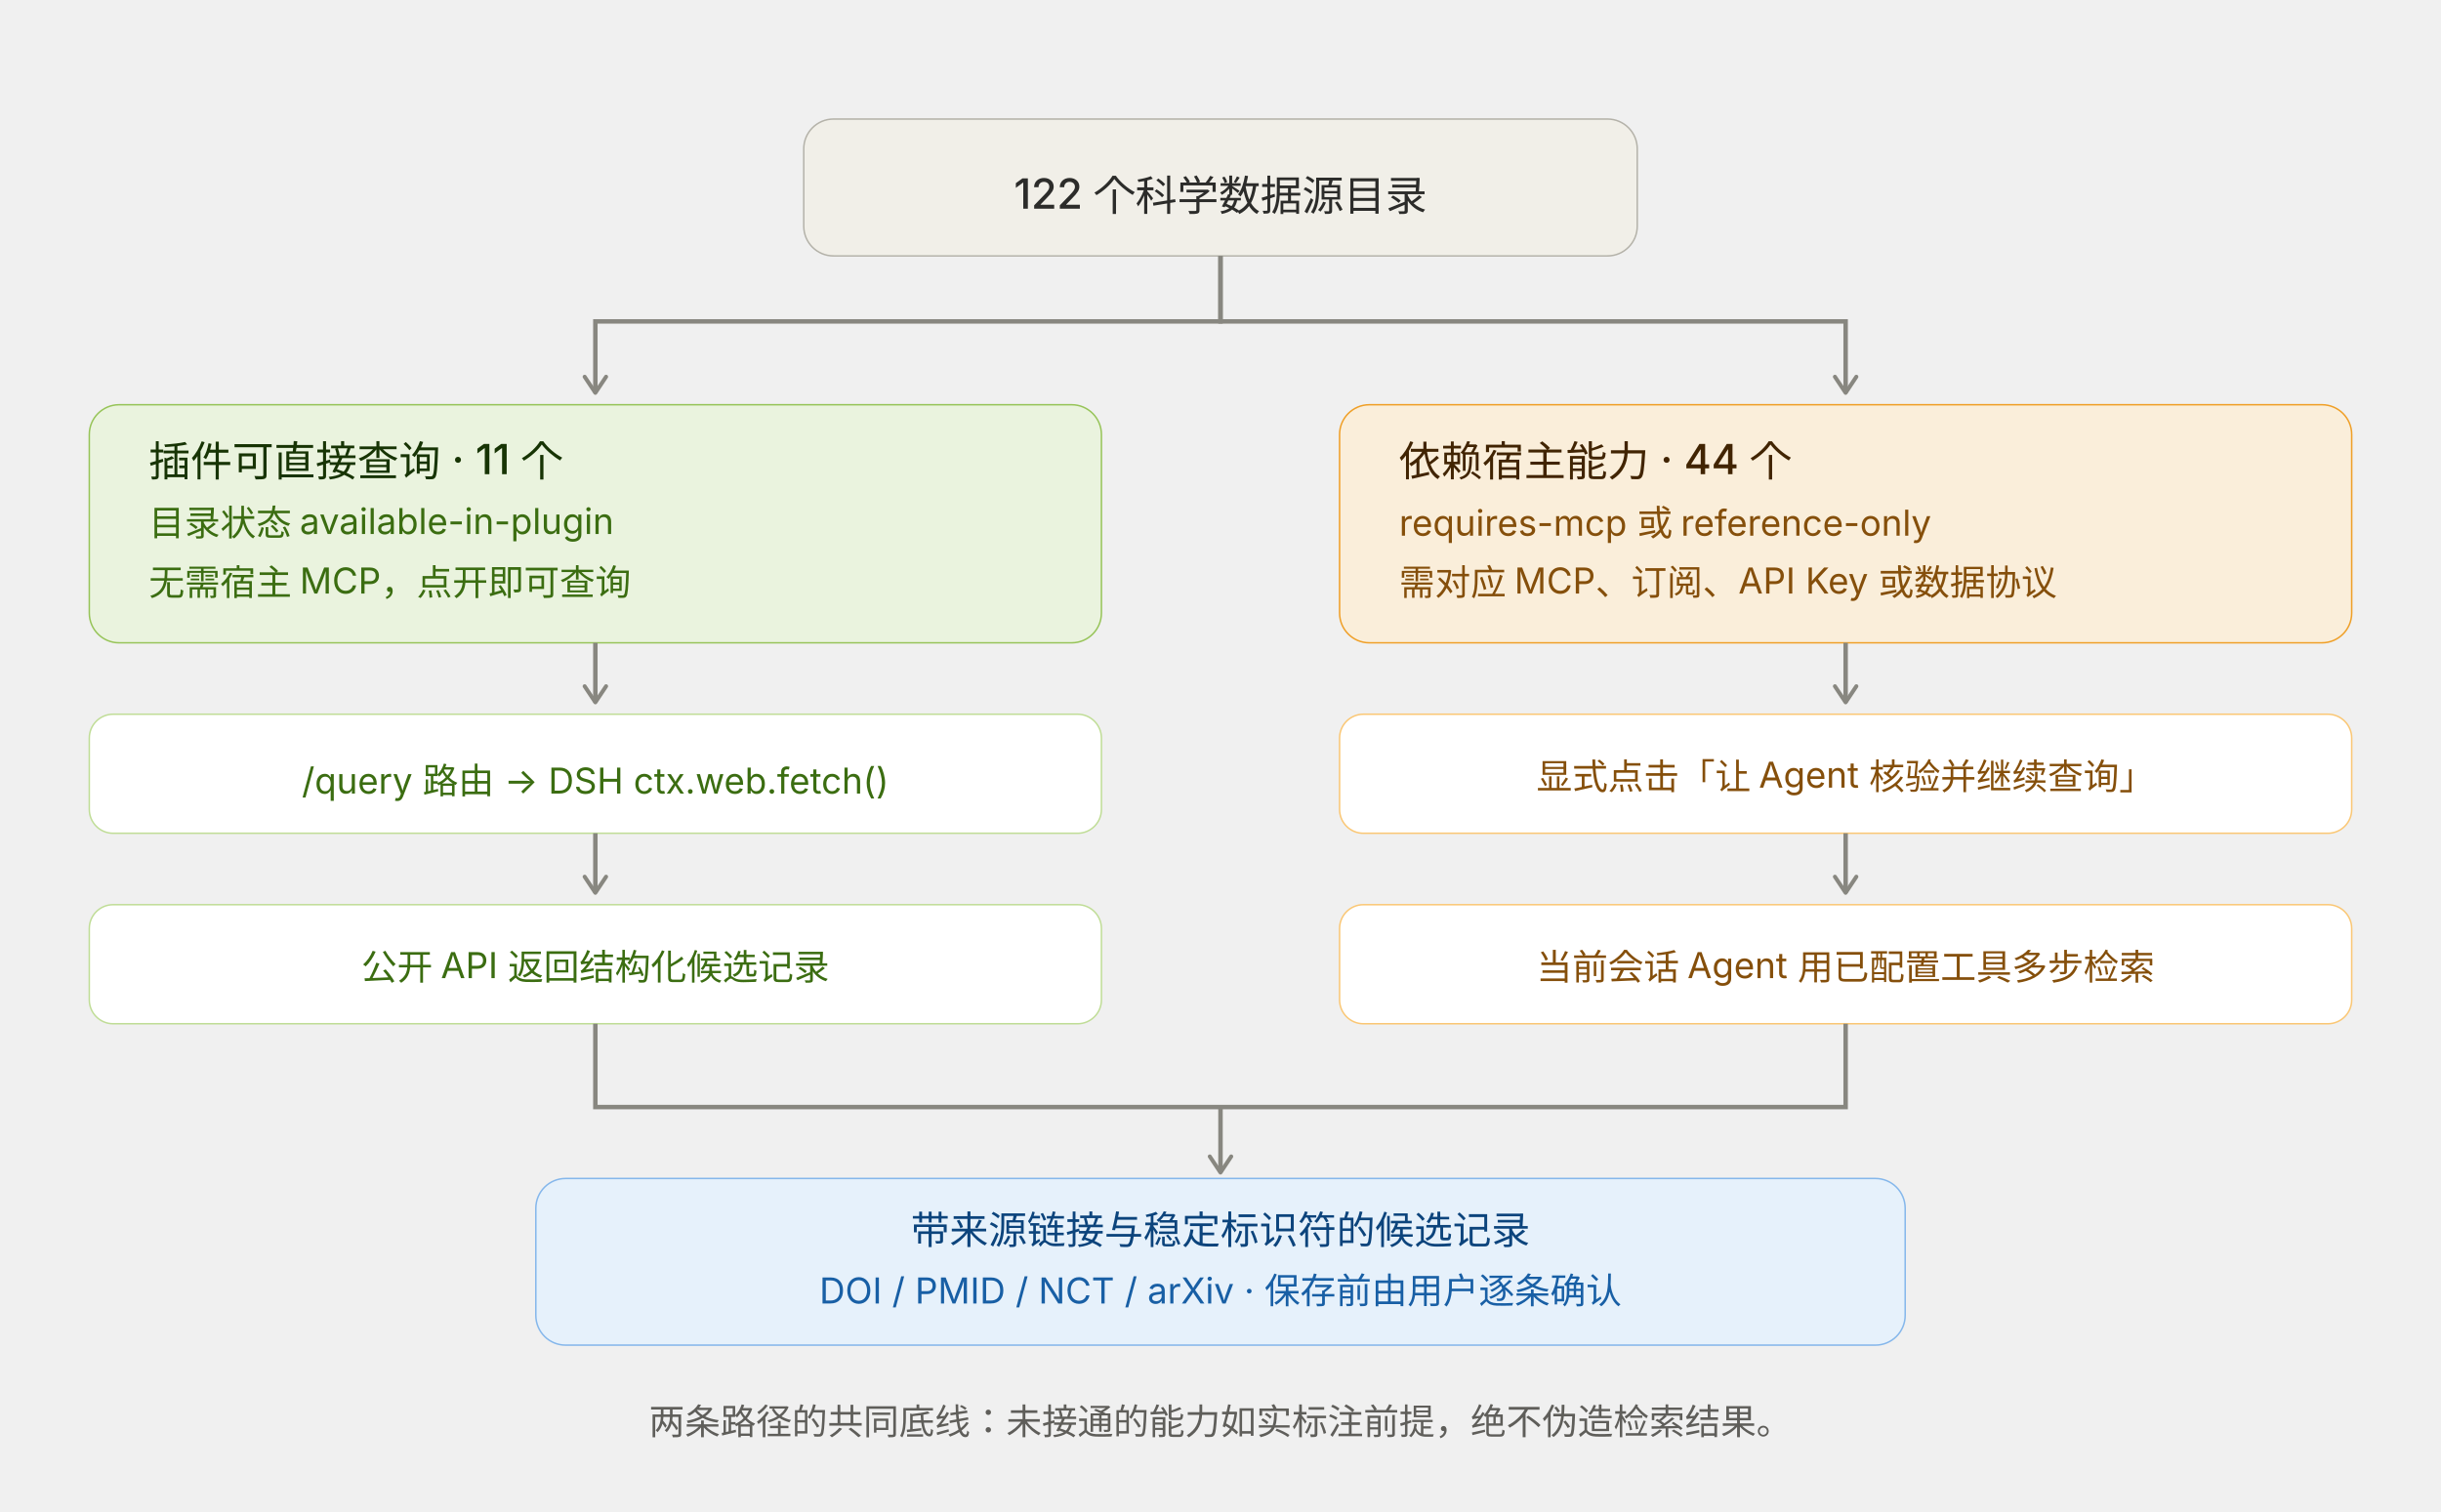
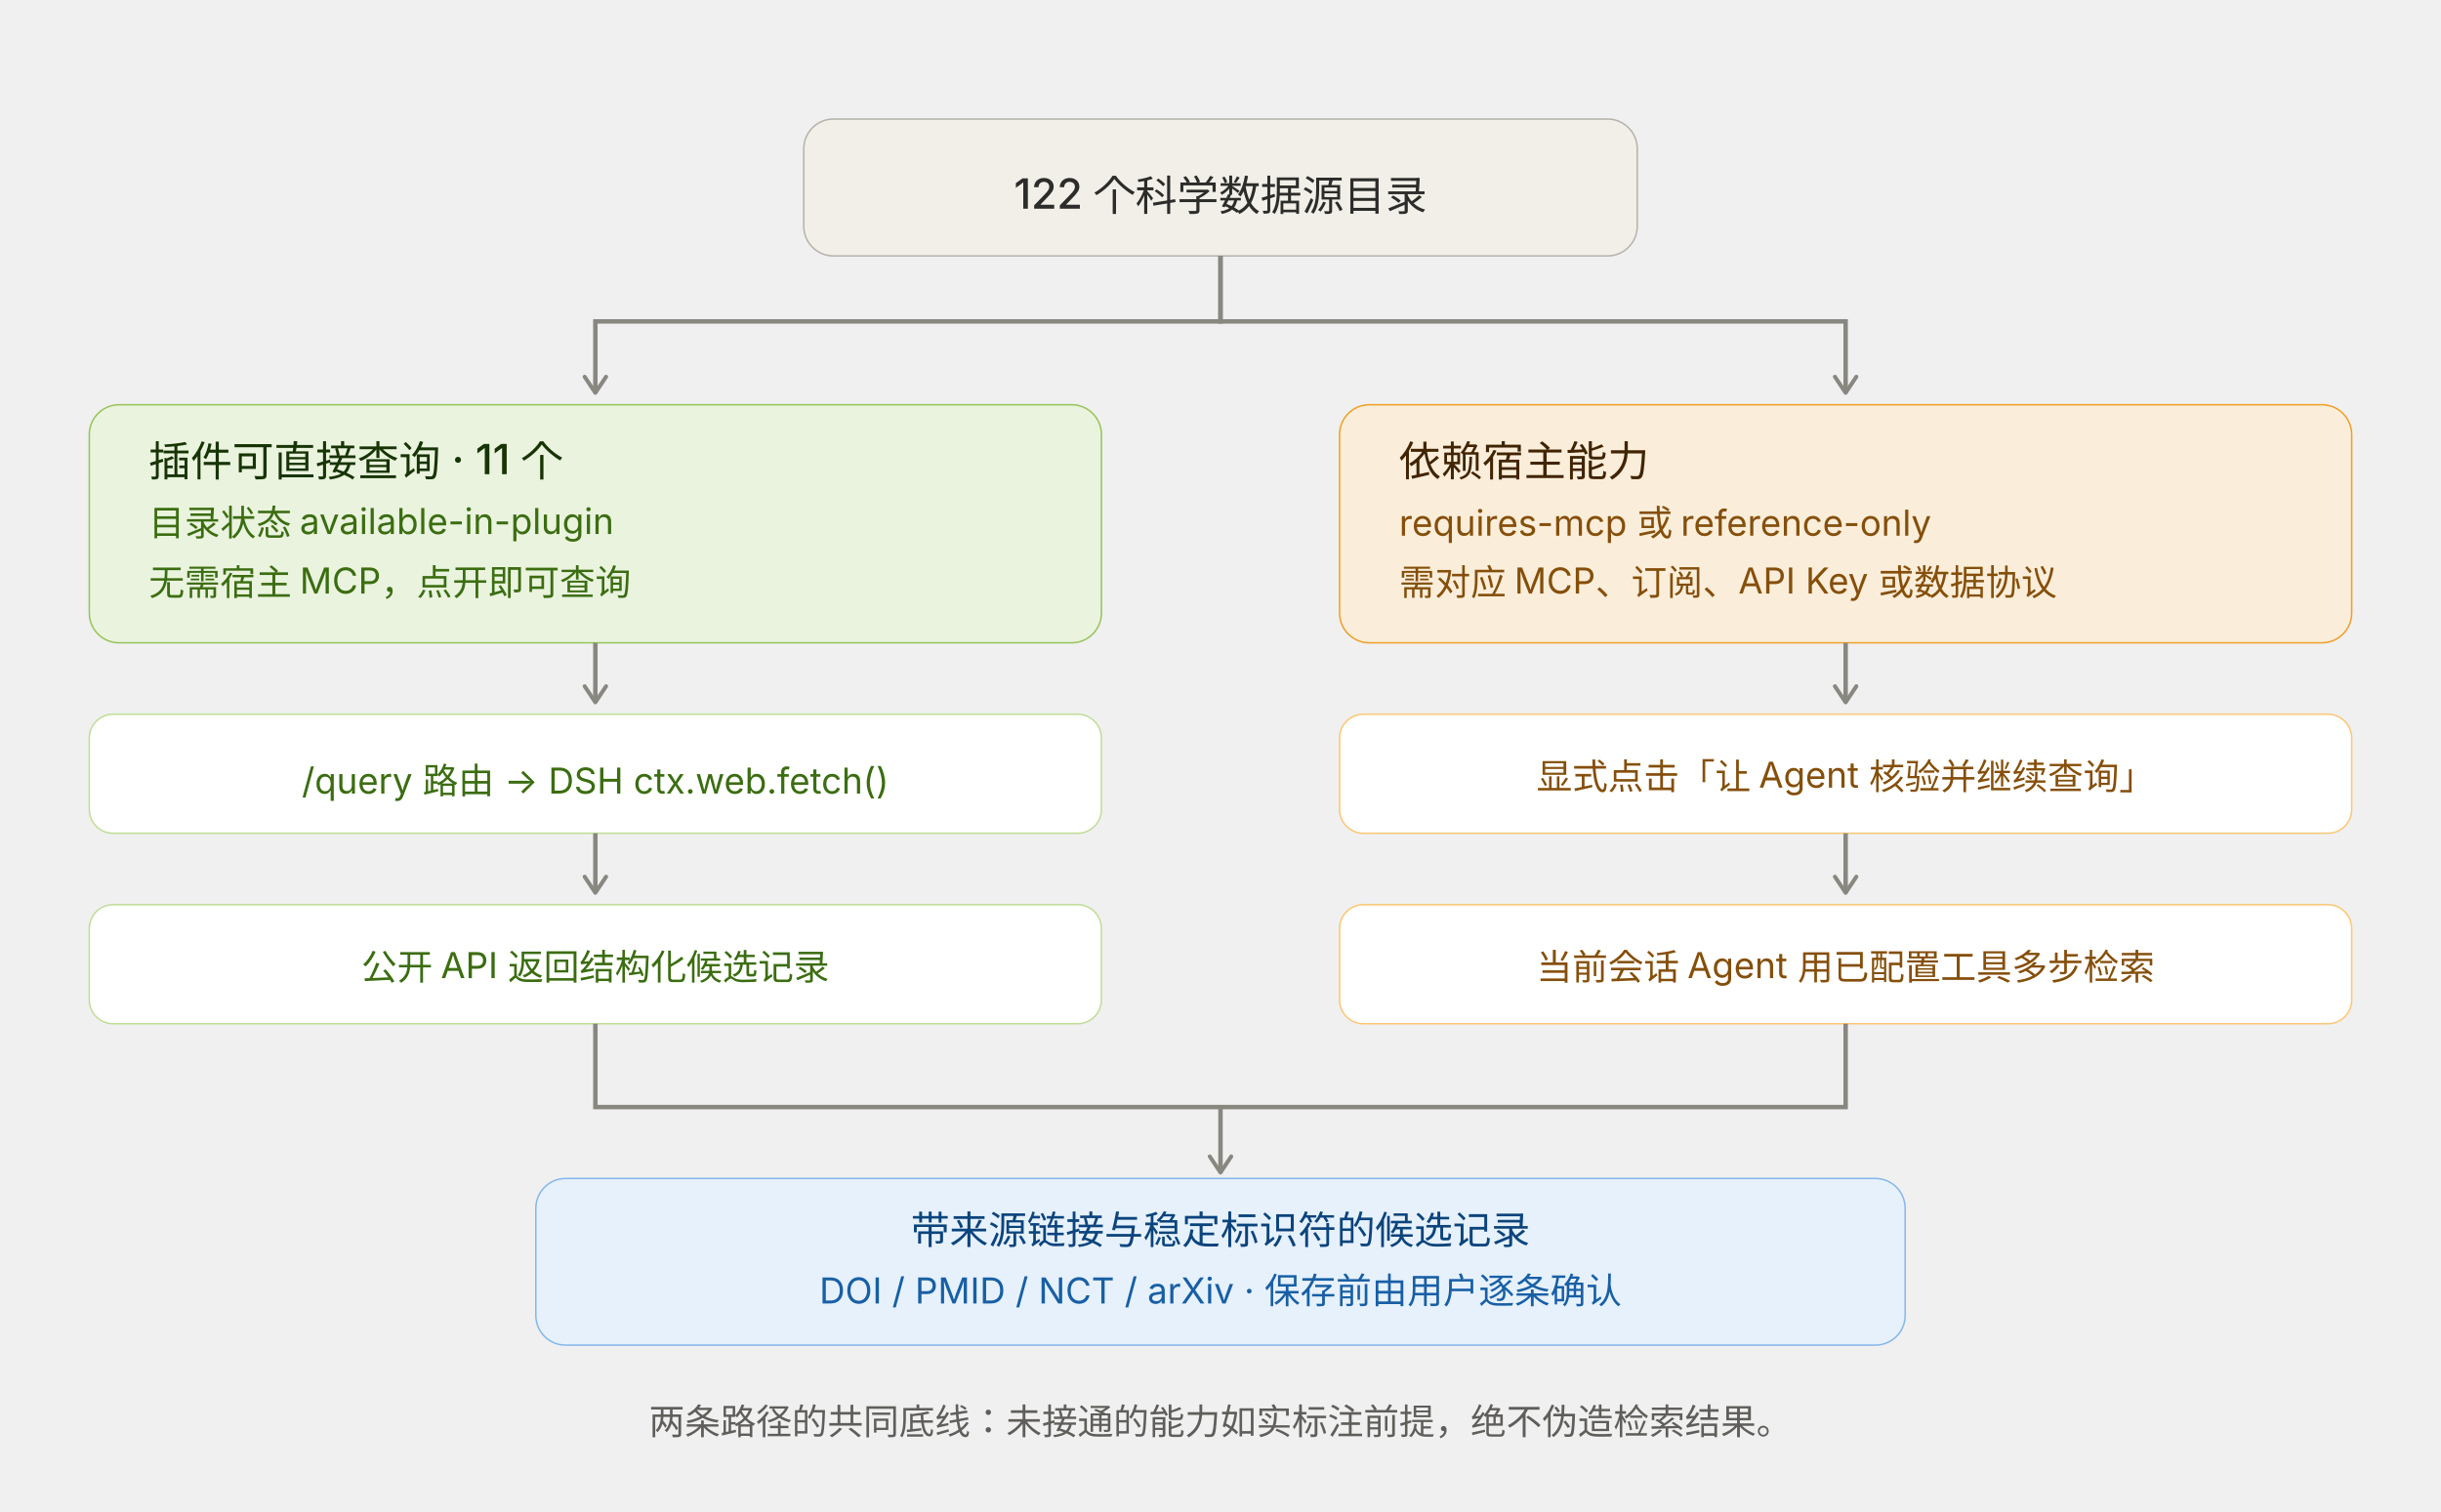
<svg xmlns="http://www.w3.org/2000/svg" viewBox="0 0 820 508" width="820" height="508" role="img" font-family="ui-sans-serif, -apple-system, 'PingFang SC', 'Microsoft YaHei', sans-serif">
  <defs>
    <marker id="a" viewBox="0 0 10 10" refX="8" refY="5" markerWidth="6" markerHeight="6" orient="auto-start-reverse">
      <path d="M2 1L8 5L2 9" fill="none" stroke="#888780" stroke-width="1.5" stroke-linecap="round" stroke-linejoin="round" />
    </marker>
  </defs>
  <rect x="270" y="40" width="280" height="46" rx="10" fill="#F1EFE8" stroke="#B4B2A9" stroke-width="0.5" />
  <text x="410" y="63" font-size="14" font-weight="500" fill="#2C2C2A" text-anchor="middle" dominant-baseline="central">122 个科学数据源目录</text>
  <path d="M410 86 V108 H200 V132" fill="none" stroke="#888780" stroke-width="1.5" marker-end="url(#a)" />
  <path d="M410 86 V108 H620 V132" fill="none" stroke="#888780" stroke-width="1.5" marker-end="url(#a)" />
  <rect x="30" y="136" width="340" height="80" rx="10" fill="#EAF3DE" stroke="#97C459" stroke-width="0.5" />
  <text x="50" y="160" font-size="14" font-weight="500" fill="#173404">插件可直接查询 · 11 个</text>
  <text x="50" y="180" font-size="12" fill="#3B6D11">目录状态 available-in-plugin</text>
  <text x="50" y="200" font-size="12" fill="#3B6D11">无需宿主 MCP，点开即可查询</text>
  <rect x="450" y="136" width="340" height="80" rx="10" fill="#FAEEDA" stroke="#EF9F27" stroke-width="0.5" />
-   <text x="470" y="160" font-size="14" font-weight="500" fill="#412402">依赖宿主能力 · 44 个</text>
+   <text x="470" y="160" font-size="14" font-weight="500" fill="#412402">依赖宿主能力</text>
  <text x="470" y="180" font-size="12" fill="#854F0B">requires-mcp 或 reference-only</text>
  <text x="470" y="200" font-size="12" fill="#854F0B">需对应 MCP、订阅、API Key 或数据协议</text>
  <path d="M200 216 V236" fill="none" stroke="#888780" stroke-width="1.5" marker-end="url(#a)" />
  <path d="M620 216 V236" fill="none" stroke="#888780" stroke-width="1.5" marker-end="url(#a)" />
  <rect x="30" y="240" width="340" height="40" rx="8" fill="#FFFFFF" stroke="#C0DD97" stroke-width="0.5" />
  <text x="200" y="260" font-size="12" fill="#3B6D11" text-anchor="middle" dominant-baseline="central">/query 路由 → DSH ctx.web.fetch()</text>
  <rect x="450" y="240" width="340" height="40" rx="8" fill="#FFFFFF" stroke="#FAC775" stroke-width="0.5" />
  <text x="620" y="260" font-size="12" fill="#854F0B" text-anchor="middle" dominant-baseline="central">显式点击「让 Agent 核验并继续查询」</text>
  <path d="M200 280 V300" fill="none" stroke="#888780" stroke-width="1.5" marker-end="url(#a)" />
  <path d="M620 280 V300" fill="none" stroke="#888780" stroke-width="1.5" marker-end="url(#a)" />
  <rect x="30" y="304" width="340" height="40" rx="8" fill="#FFFFFF" stroke="#C0DD97" stroke-width="0.5" />
  <text x="200" y="324" font-size="12" fill="#3B6D11" text-anchor="middle" dominant-baseline="central">公开 API 返回结构化候选记录</text>
  <rect x="450" y="304" width="340" height="40" rx="8" fill="#FFFFFF" stroke="#FAC775" stroke-width="0.5" />
  <text x="620" y="324" font-size="12" fill="#854F0B" text-anchor="middle" dominant-baseline="central">当前会话 Agent 用已配置工具多步检索</text>
  <path d="M200 344 V372 H410" fill="none" stroke="#888780" stroke-width="1.5" />
  <path d="M620 344 V372 H410" fill="none" stroke="#888780" stroke-width="1.5" />
  <path d="M410 372 V394" fill="none" stroke="#888780" stroke-width="1.5" marker-end="url(#a)" />
  <rect x="180" y="396" width="460" height="56" rx="10" fill="#E6F1FB" stroke="#85B7EB" stroke-width="0.5" />
  <text x="410" y="418" font-size="13" font-weight="500" fill="#0C447C" text-anchor="middle">带来源链接与稳定标识符的候选记录</text>
  <text x="410" y="438" font-size="12" fill="#185FA5" text-anchor="middle">DOI / PMID / NCT / arXiv · 保存前由用户逐条确认</text>
  <text x="410" y="482" font-size="12" fill="#5F5E5A" text-anchor="middle">两条路径的共同底线：未接通的能力如实标注前提，绝不伪造检索结果。</text>
</svg>
